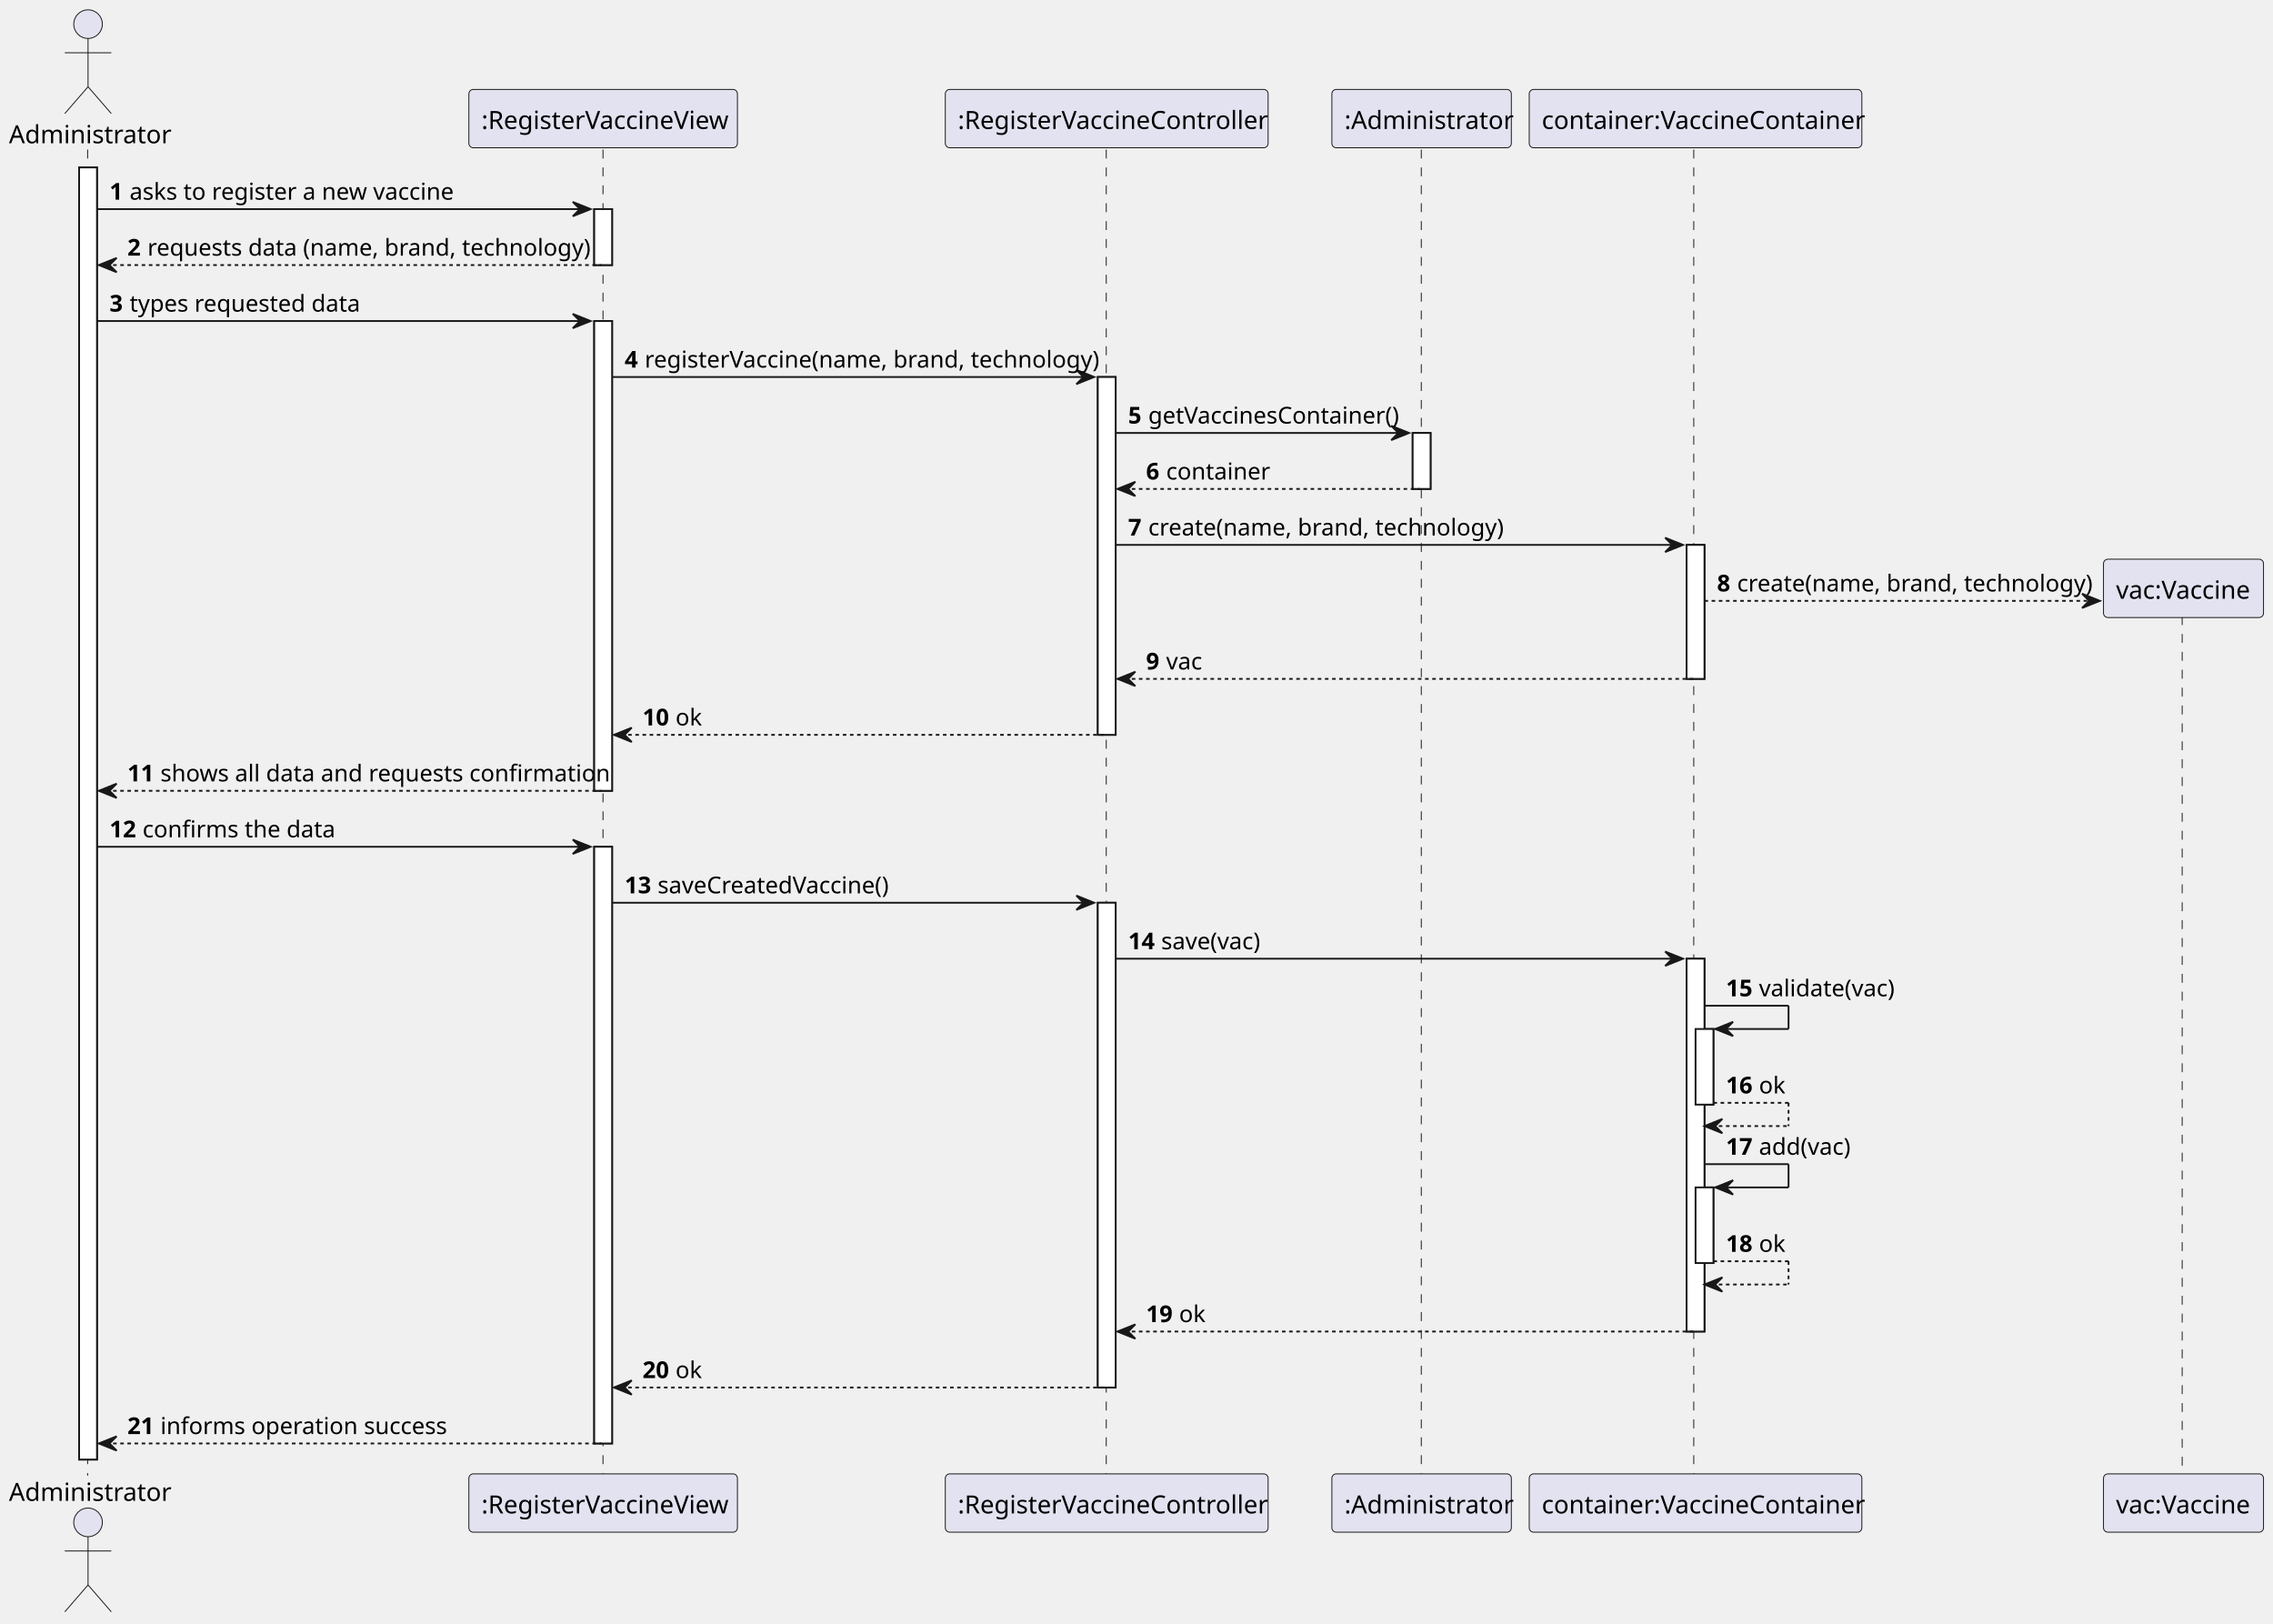
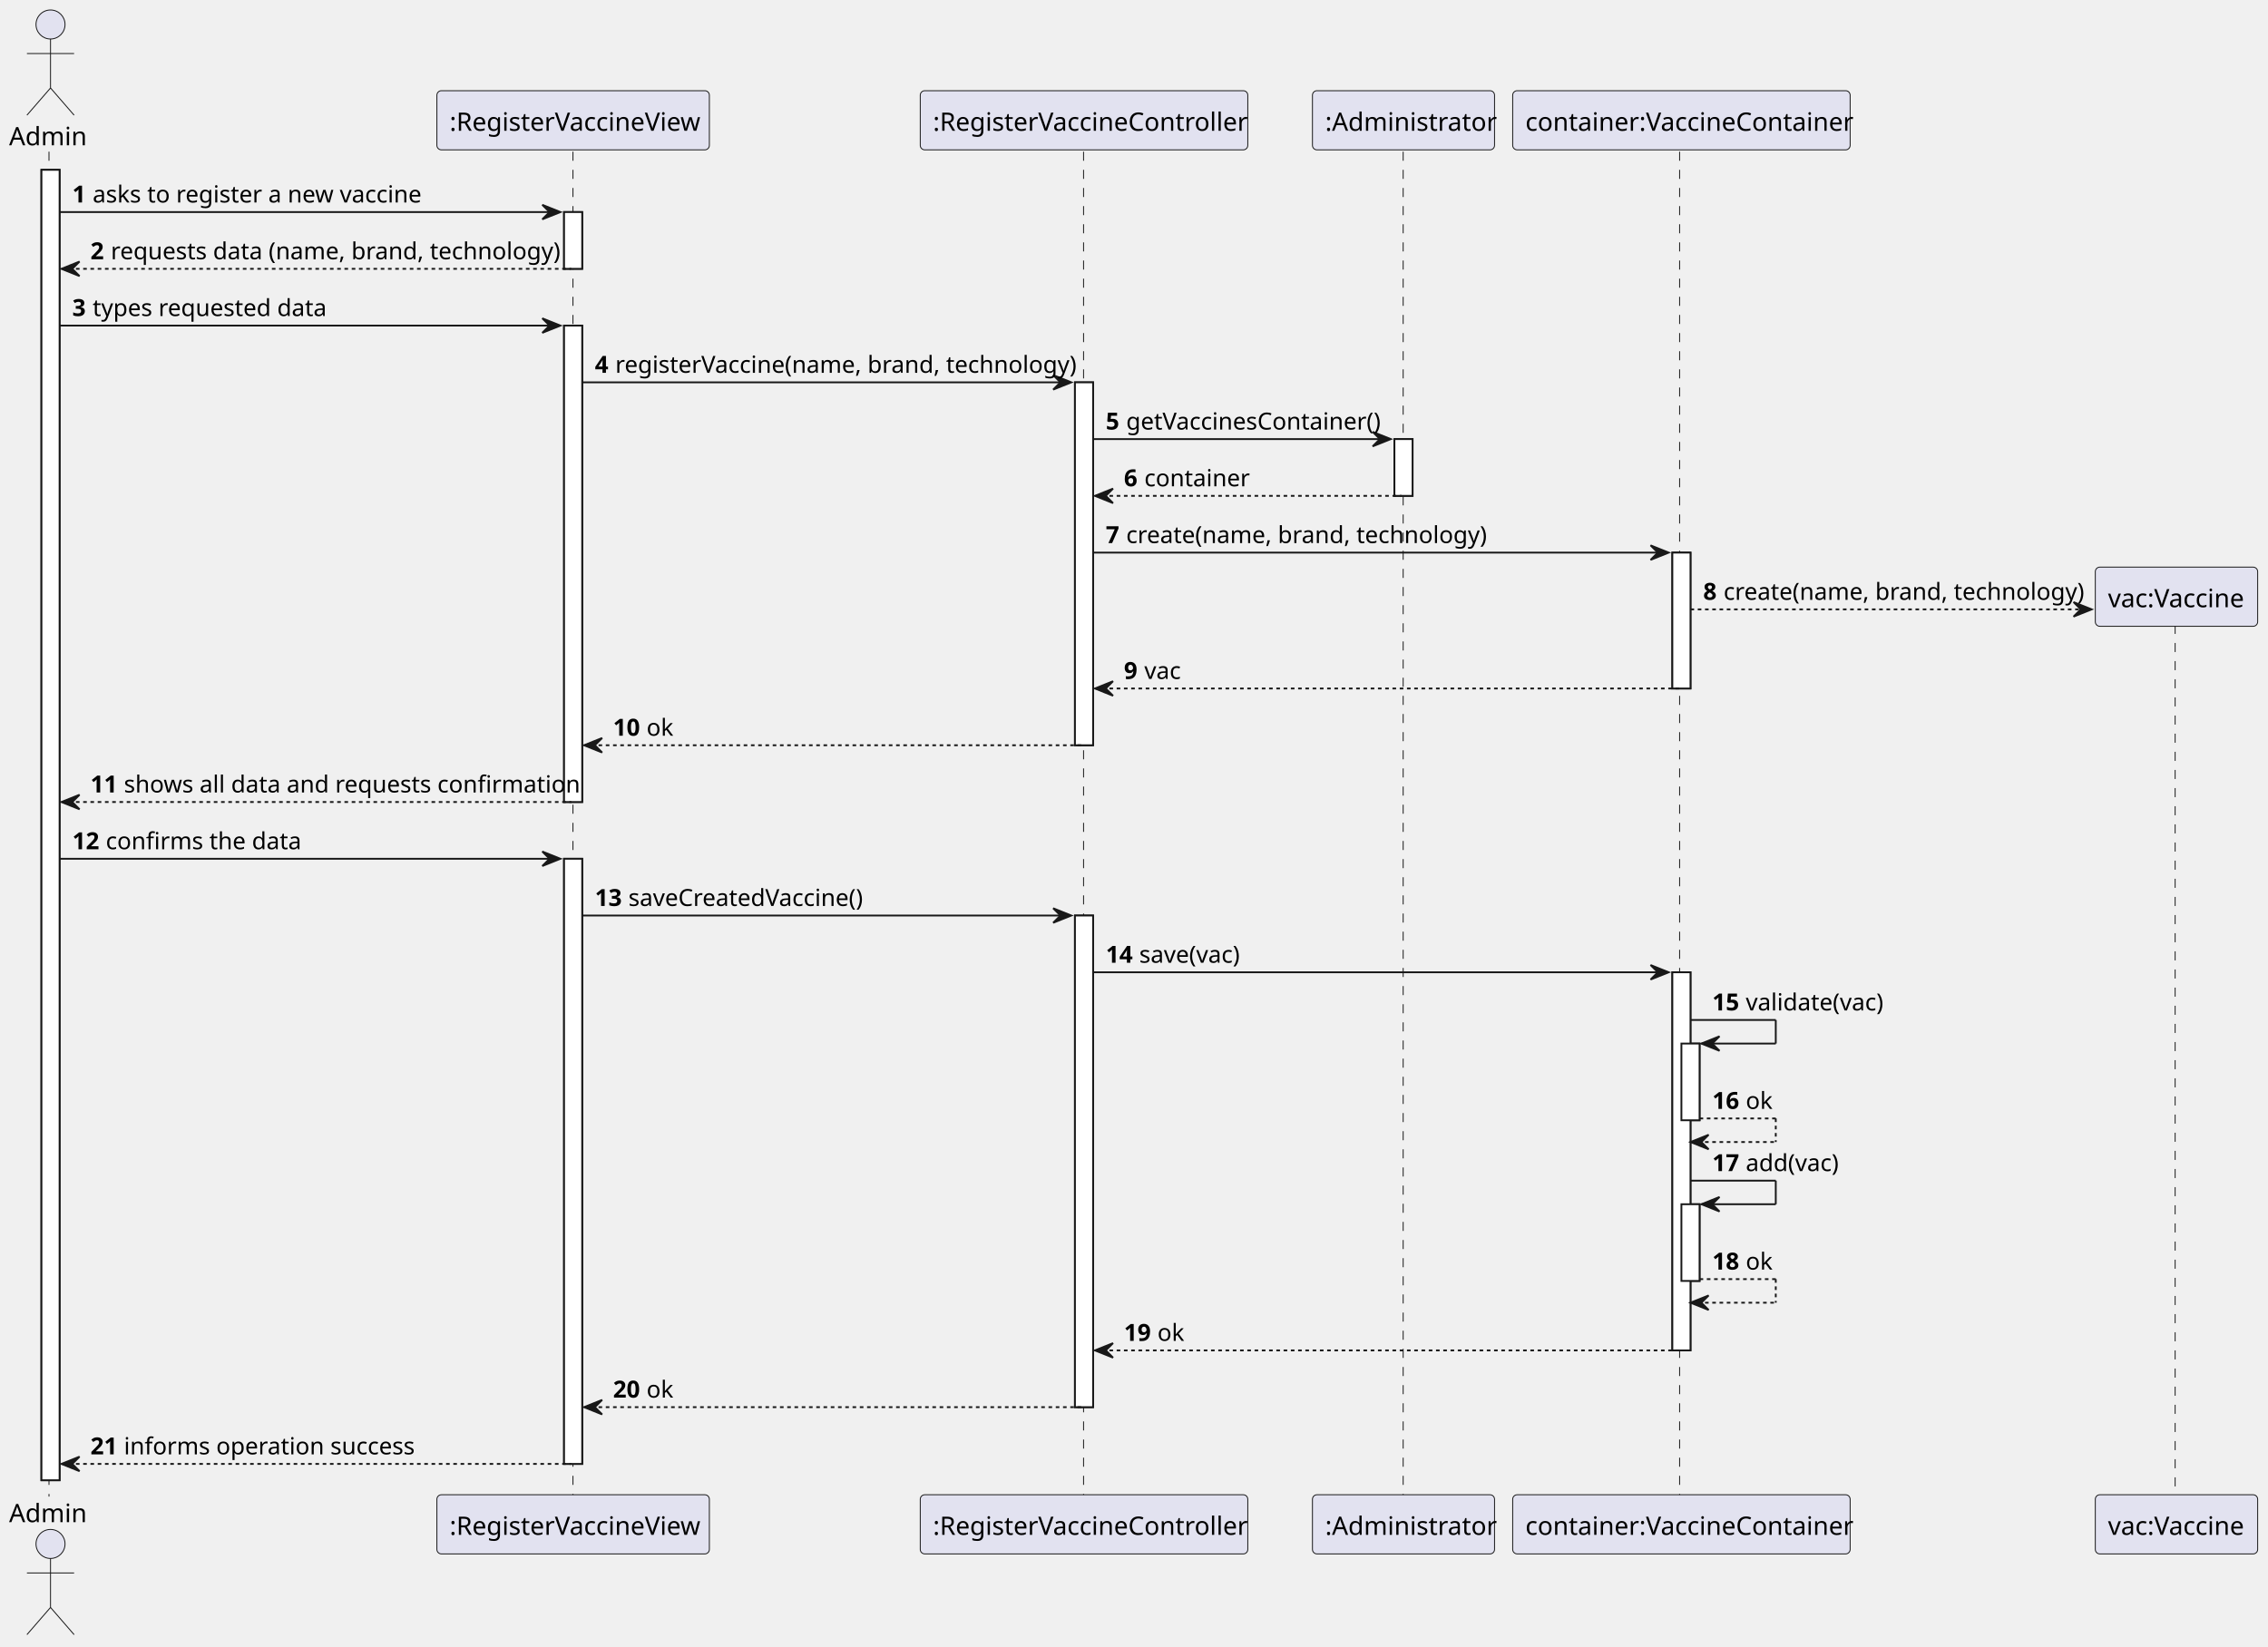
- <svg xmlns="http://www.w3.org/2000/svg" contentStyleType="text/css" height="908px" preserveAspectRatio="none" style="width:1271px;height:908px;background:#FFFFFF;" version="1.1" viewBox="0 0 1271 908" width="1271px" zoomAndPan="magnify">
+ <svg xmlns="http://www.w3.org/2000/svg" contentStyleType="text/css" height="908px" preserveAspectRatio="none" style="width:1250px;height:908px;background:#FFFFFF;" version="1.1" viewBox="0 0 1250 908" width="1250px" zoomAndPan="magnify">
  <defs />
  <g>
-     <rect fill="#FFFFFF" height="722.441" style="stroke:#181818;stroke-width:1.0;" width="10" x="44.234" y="93.621" />
-     <rect fill="#FFFFFF" height="31.291" style="stroke:#181818;stroke-width:1.0;" width="10" x="332.269" y="116.912" />
-     <rect fill="#FFFFFF" height="262.658" style="stroke:#181818;stroke-width:1.0;" width="10" x="332.269" y="179.494" />
-     <rect fill="#FFFFFF" height="333.619" style="stroke:#181818;stroke-width:1.0;" width="10" x="332.269" y="473.443" />
-     <rect fill="#FFFFFF" height="200.076" style="stroke:#181818;stroke-width:1.0;" width="10" x="613.849" y="210.785" />
-     <rect fill="#FFFFFF" height="271.037" style="stroke:#181818;stroke-width:1.0;" width="10" x="613.849" y="504.734" />
-     <rect fill="#FFFFFF" height="31.291" style="stroke:#181818;stroke-width:1.0;" width="10" x="789.925" y="242.076" />
-     <rect fill="#FFFFFF" height="74.912" style="stroke:#181818;stroke-width:1.0;" width="10" x="943.101" y="304.658" />
-     <rect fill="#FFFFFF" height="208.455" style="stroke:#181818;stroke-width:1.0;" width="10" x="943.101" y="536.025" />
-     <rect fill="#FFFFFF" height="42.291" style="stroke:#181818;stroke-width:1.0;" width="10" x="948.101" y="575.316" />
-     <rect fill="#FFFFFF" height="42.291" style="stroke:#181818;stroke-width:1.0;" width="10" x="948.101" y="663.898" />
-     <line style="stroke:#181818;stroke-width:0.5;stroke-dasharray:5.0,5.0;" x1="49" x2="49" y1="83.621" y2="825.062" />
-     <line style="stroke:#181818;stroke-width:0.5;stroke-dasharray:5.0,5.0;" x1="337.183" x2="337.183" y1="83.621" y2="825.062" />
-     <line style="stroke:#181818;stroke-width:0.5;stroke-dasharray:5.0,5.0;" x1="618.591" x2="618.591" y1="83.621" y2="825.062" />
-     <line style="stroke:#181818;stroke-width:0.5;stroke-dasharray:5.0,5.0;" x1="794.746" x2="794.746" y1="83.621" y2="825.062" />
-     <line style="stroke:#181818;stroke-width:0.5;stroke-dasharray:5.0,5.0;" x1="947.105" x2="947.105" y1="83.621" y2="825.062" />
-     <line style="stroke:#181818;stroke-width:0.5;stroke-dasharray:5.0,5.0;" x1="1220.215" x2="1220.215" y1="344.469" y2="825.062" />
-     <text fill="#000000" font-family="sans-serif" font-size="14" lengthAdjust="spacing" textLength="82.469" x="5" y="80.107">Administrator</text>
-     <ellipse cx="49.234" cy="13.5" fill="#E2E2F0" rx="8" ry="8" style="stroke:#181818;stroke-width:0.5;" />
-     <path d="M49.234,21.5 L49.234,48.5 M36.234,29.5 L62.234,29.5 M49.234,48.5 L36.234,63.5 M49.234,48.5 L62.234,63.5 " fill="none" style="stroke:#181818;stroke-width:0.5;" />
-     <text fill="#000000" font-family="sans-serif" font-size="14" lengthAdjust="spacing" textLength="82.469" x="5" y="839.17">Administrator</text>
-     <ellipse cx="49.234" cy="851.184" fill="#E2E2F0" rx="8" ry="8" style="stroke:#181818;stroke-width:0.5;" />
-     <path d="M49.234,859.184 L49.234,886.184 M36.234,867.184 L62.234,867.184 M49.234,886.184 L36.234,901.184 M49.234,886.184 L62.234,901.184 " fill="none" style="stroke:#181818;stroke-width:0.5;" />
-     <rect fill="#E2E2F0" height="32.621" rx="2.5" ry="2.5" style="stroke:#181818;stroke-width:0.5;" width="150.172" x="262.183" y="50" />
-     <text fill="#000000" font-family="sans-serif" font-size="14" lengthAdjust="spacing" textLength="136.172" x="269.183" y="72.107">:RegisterVaccineView</text>
-     <rect fill="#E2E2F0" height="32.621" rx="2.5" ry="2.5" style="stroke:#181818;stroke-width:0.5;" width="150.172" x="262.183" y="824.062" />
-     <text fill="#000000" font-family="sans-serif" font-size="14" lengthAdjust="spacing" textLength="136.172" x="269.183" y="846.17">:RegisterVaccineView</text>
-     <rect fill="#E2E2F0" height="32.621" rx="2.5" ry="2.5" style="stroke:#181818;stroke-width:0.5;" width="180.517" x="528.591" y="50" />
-     <text fill="#000000" font-family="sans-serif" font-size="14" lengthAdjust="spacing" textLength="166.517" x="535.591" y="72.107">:RegisterVaccineController</text>
-     <rect fill="#E2E2F0" height="32.621" rx="2.5" ry="2.5" style="stroke:#181818;stroke-width:0.5;" width="180.517" x="528.591" y="824.062" />
-     <text fill="#000000" font-family="sans-serif" font-size="14" lengthAdjust="spacing" textLength="166.517" x="535.591" y="846.17">:RegisterVaccineController</text>
-     <rect fill="#E2E2F0" height="32.621" rx="2.5" ry="2.5" style="stroke:#181818;stroke-width:0.5;" width="100.358" x="744.746" y="50" />
-     <text fill="#000000" font-family="sans-serif" font-size="14" lengthAdjust="spacing" textLength="86.358" x="751.746" y="72.107">:Administrator</text>
-     <rect fill="#E2E2F0" height="32.621" rx="2.5" ry="2.5" style="stroke:#181818;stroke-width:0.5;" width="100.358" x="744.746" y="824.062" />
-     <text fill="#000000" font-family="sans-serif" font-size="14" lengthAdjust="spacing" textLength="86.358" x="751.746" y="846.17">:Administrator</text>
-     <rect fill="#E2E2F0" height="32.621" rx="2.5" ry="2.5" style="stroke:#181818;stroke-width:0.5;" width="185.992" x="855.105" y="50" />
-     <text fill="#000000" font-family="sans-serif" font-size="14" lengthAdjust="spacing" textLength="171.992" x="862.105" y="72.107">container:VaccineContainer</text>
-     <rect fill="#E2E2F0" height="32.621" rx="2.5" ry="2.5" style="stroke:#181818;stroke-width:0.5;" width="185.992" x="855.105" y="824.062" />
-     <text fill="#000000" font-family="sans-serif" font-size="14" lengthAdjust="spacing" textLength="171.992" x="862.105" y="846.17">container:VaccineContainer</text>
-     <rect fill="#E2E2F0" height="32.621" rx="2.5" ry="2.5" style="stroke:#181818;stroke-width:0.5;" width="89.482" x="1176.215" y="824.062" />
-     <text fill="#000000" font-family="sans-serif" font-size="14" lengthAdjust="spacing" textLength="75.482" x="1183.215" y="846.17">vac:Vaccine</text>
-     <rect fill="#FFFFFF" height="722.441" style="stroke:#181818;stroke-width:1.0;" width="10" x="44.234" y="93.621" />
-     <rect fill="#FFFFFF" height="31.291" style="stroke:#181818;stroke-width:1.0;" width="10" x="332.269" y="116.912" />
-     <rect fill="#FFFFFF" height="262.658" style="stroke:#181818;stroke-width:1.0;" width="10" x="332.269" y="179.494" />
-     <rect fill="#FFFFFF" height="333.619" style="stroke:#181818;stroke-width:1.0;" width="10" x="332.269" y="473.443" />
-     <rect fill="#FFFFFF" height="200.076" style="stroke:#181818;stroke-width:1.0;" width="10" x="613.849" y="210.785" />
-     <rect fill="#FFFFFF" height="271.037" style="stroke:#181818;stroke-width:1.0;" width="10" x="613.849" y="504.734" />
-     <rect fill="#FFFFFF" height="31.291" style="stroke:#181818;stroke-width:1.0;" width="10" x="789.925" y="242.076" />
-     <rect fill="#FFFFFF" height="74.912" style="stroke:#181818;stroke-width:1.0;" width="10" x="943.101" y="304.658" />
-     <rect fill="#FFFFFF" height="208.455" style="stroke:#181818;stroke-width:1.0;" width="10" x="943.101" y="536.025" />
-     <rect fill="#FFFFFF" height="42.291" style="stroke:#181818;stroke-width:1.0;" width="10" x="948.101" y="575.316" />
-     <rect fill="#FFFFFF" height="42.291" style="stroke:#181818;stroke-width:1.0;" width="10" x="948.101" y="663.898" />
-     <polygon fill="#181818" points="320.269,112.912,330.269,116.912,320.269,120.912,324.269,116.912" style="stroke:#181818;stroke-width:1.0;" />
-     <line style="stroke:#181818;stroke-width:1.0;" x1="54.234" x2="326.269" y1="116.912" y2="116.912" />
-     <text fill="#000000" font-family="sans-serif" font-size="13" font-weight="bold" lengthAdjust="spacing" textLength="7.23" x="61.234" y="111.649">1</text>
-     <text fill="#000000" font-family="sans-serif" font-size="13" lengthAdjust="spacing" textLength="174.135" x="72.464" y="111.649">asks to register a new vaccine</text>
-     <polygon fill="#181818" points="65.234,144.203,55.234,148.203,65.234,152.203,61.234,148.203" style="stroke:#181818;stroke-width:1.0;" />
-     <line style="stroke:#181818;stroke-width:1.0;stroke-dasharray:2.0,2.0;" x1="59.234" x2="336.269" y1="148.203" y2="148.203" />
-     <text fill="#000000" font-family="sans-serif" font-size="13" font-weight="bold" lengthAdjust="spacing" textLength="7.23" x="71.234" y="142.94">2</text>
-     <text fill="#000000" font-family="sans-serif" font-size="13" lengthAdjust="spacing" textLength="234.14" x="82.464" y="142.94">requests data (name, brand, technology)</text>
-     <polygon fill="#181818" points="320.269,175.494,330.269,179.494,320.269,183.494,324.269,179.494" style="stroke:#181818;stroke-width:1.0;" />
-     <line style="stroke:#181818;stroke-width:1.0;" x1="54.234" x2="326.269" y1="179.494" y2="179.494" />
-     <text fill="#000000" font-family="sans-serif" font-size="13" font-weight="bold" lengthAdjust="spacing" textLength="7.23" x="61.234" y="174.231">3</text>
-     <text fill="#000000" font-family="sans-serif" font-size="13" lengthAdjust="spacing" textLength="121.418" x="72.464" y="174.231">types requested data</text>
-     <polygon fill="#181818" points="601.849,206.785,611.849,210.785,601.849,214.785,605.849,210.785" style="stroke:#181818;stroke-width:1.0;" />
-     <line style="stroke:#181818;stroke-width:1.0;" x1="342.269" x2="607.849" y1="210.785" y2="210.785" />
-     <text fill="#000000" font-family="sans-serif" font-size="13" font-weight="bold" lengthAdjust="spacing" textLength="7.23" x="349.269" y="205.523">4</text>
-     <text fill="#000000" font-family="sans-serif" font-size="13" lengthAdjust="spacing" textLength="241.351" x="360.498" y="205.523">registerVaccine(name, brand, technology)</text>
-     <polygon fill="#181818" points="777.925,238.076,787.925,242.076,777.925,246.076,781.925,242.076" style="stroke:#181818;stroke-width:1.0;" />
-     <line style="stroke:#181818;stroke-width:1.0;" x1="623.849" x2="783.925" y1="242.076" y2="242.076" />
-     <text fill="#000000" font-family="sans-serif" font-size="13" font-weight="bold" lengthAdjust="spacing" textLength="7.23" x="630.849" y="236.814">5</text>
-     <text fill="#000000" font-family="sans-serif" font-size="13" lengthAdjust="spacing" textLength="135.846" x="642.079" y="236.814">getVaccinesContainer()</text>
-     <polygon fill="#181818" points="634.849,269.367,624.849,273.367,634.849,277.367,630.849,273.367" style="stroke:#181818;stroke-width:1.0;" />
-     <line style="stroke:#181818;stroke-width:1.0;stroke-dasharray:2.0,2.0;" x1="628.849" x2="793.925" y1="273.367" y2="273.367" />
-     <text fill="#000000" font-family="sans-serif" font-size="13" font-weight="bold" lengthAdjust="spacing" textLength="7.23" x="640.849" y="268.104">6</text>
-     <text fill="#000000" font-family="sans-serif" font-size="13" lengthAdjust="spacing" textLength="53.479" x="652.079" y="268.104">container</text>
-     <polygon fill="#181818" points="931.101,300.658,941.101,304.658,931.101,308.658,935.101,304.658" style="stroke:#181818;stroke-width:1.0;" />
-     <line style="stroke:#181818;stroke-width:1.0;" x1="623.849" x2="937.101" y1="304.658" y2="304.658" />
-     <text fill="#000000" font-family="sans-serif" font-size="13" font-weight="bold" lengthAdjust="spacing" textLength="7.23" x="630.849" y="299.396">7</text>
-     <text fill="#000000" font-family="sans-serif" font-size="13" lengthAdjust="spacing" textLength="187.884" x="642.079" y="299.396">create(name, brand, technology)</text>
-     <polygon fill="#181818" points="1164.215,331.949,1174.215,335.949,1164.215,339.949,1168.215,335.949" style="stroke:#181818;stroke-width:1.0;" />
-     <line style="stroke:#181818;stroke-width:1.0;stroke-dasharray:2.0,2.0;" x1="953.101" x2="1170.215" y1="335.949" y2="335.949" />
-     <text fill="#000000" font-family="sans-serif" font-size="13" font-weight="bold" lengthAdjust="spacing" textLength="7.23" x="960.101" y="330.687">8</text>
-     <text fill="#000000" font-family="sans-serif" font-size="13" lengthAdjust="spacing" textLength="187.884" x="971.331" y="330.687">create(name, brand, technology)</text>
-     <rect fill="#E2E2F0" height="32.621" rx="2.5" ry="2.5" style="stroke:#181818;stroke-width:0.5;" width="89.482" x="1176.215" y="312.658" />
-     <text fill="#000000" font-family="sans-serif" font-size="14" lengthAdjust="spacing" textLength="75.482" x="1183.215" y="334.766">vac:Vaccine</text>
-     <polygon fill="#181818" points="634.849,375.57,624.849,379.57,634.849,383.57,630.849,379.57" style="stroke:#181818;stroke-width:1.0;" />
-     <line style="stroke:#181818;stroke-width:1.0;stroke-dasharray:2.0,2.0;" x1="628.849" x2="947.101" y1="379.57" y2="379.57" />
-     <text fill="#000000" font-family="sans-serif" font-size="13" font-weight="bold" lengthAdjust="spacing" textLength="7.23" x="640.849" y="374.308">9</text>
-     <text fill="#000000" font-family="sans-serif" font-size="13" lengthAdjust="spacing" textLength="20.23" x="652.079" y="374.308">vac</text>
-     <polygon fill="#181818" points="353.269,406.861,343.269,410.861,353.269,414.861,349.269,410.861" style="stroke:#181818;stroke-width:1.0;" />
-     <line style="stroke:#181818;stroke-width:1.0;stroke-dasharray:2.0,2.0;" x1="347.269" x2="617.849" y1="410.861" y2="410.861" />
-     <text fill="#000000" font-family="sans-serif" font-size="13" font-weight="bold" lengthAdjust="spacing" textLength="14.46" x="359.269" y="405.599">10</text>
-     <text fill="#000000" font-family="sans-serif" font-size="13" lengthAdjust="spacing" textLength="13.73" x="377.728" y="405.599">ok</text>
-     <polygon fill="#181818" points="65.234,438.152,55.234,442.152,65.234,446.152,61.234,442.152" style="stroke:#181818;stroke-width:1.0;" />
-     <line style="stroke:#181818;stroke-width:1.0;stroke-dasharray:2.0,2.0;" x1="59.234" x2="336.269" y1="442.152" y2="442.152" />
-     <text fill="#000000" font-family="sans-serif" font-size="13" font-weight="bold" lengthAdjust="spacing" textLength="14.46" x="71.234" y="436.89">11</text>
-     <text fill="#000000" font-family="sans-serif" font-size="13" lengthAdjust="spacing" textLength="235.574" x="89.694" y="436.89">shows all data and requests confirmation</text>
-     <polygon fill="#181818" points="320.269,469.443,330.269,473.443,320.269,477.443,324.269,473.443" style="stroke:#181818;stroke-width:1.0;" />
-     <line style="stroke:#181818;stroke-width:1.0;" x1="54.234" x2="326.269" y1="473.443" y2="473.443" />
-     <text fill="#000000" font-family="sans-serif" font-size="13" font-weight="bold" lengthAdjust="spacing" textLength="14.46" x="61.234" y="468.181">12</text>
-     <text fill="#000000" font-family="sans-serif" font-size="13" lengthAdjust="spacing" textLength="99.715" x="79.694" y="468.181">confirms the data</text>
-     <polygon fill="#181818" points="601.849,500.734,611.849,504.734,601.849,508.734,605.849,504.734" style="stroke:#181818;stroke-width:1.0;" />
-     <line style="stroke:#181818;stroke-width:1.0;" x1="342.269" x2="607.849" y1="504.734" y2="504.734" />
-     <text fill="#000000" font-family="sans-serif" font-size="13" font-weight="bold" lengthAdjust="spacing" textLength="14.46" x="349.269" y="499.472">13</text>
-     <text fill="#000000" font-family="sans-serif" font-size="13" lengthAdjust="spacing" textLength="128.616" x="367.728" y="499.472">saveCreatedVaccine()</text>
-     <polygon fill="#181818" points="931.101,532.025,941.101,536.025,931.101,540.025,935.101,536.025" style="stroke:#181818;stroke-width:1.0;" />
-     <line style="stroke:#181818;stroke-width:1.0;" x1="623.849" x2="937.101" y1="536.025" y2="536.025" />
-     <text fill="#000000" font-family="sans-serif" font-size="13" font-weight="bold" lengthAdjust="spacing" textLength="14.46" x="630.849" y="530.763">14</text>
-     <text fill="#000000" font-family="sans-serif" font-size="13" lengthAdjust="spacing" textLength="56.348" x="649.309" y="530.763">save(vac)</text>
-     <line style="stroke:#181818;stroke-width:1.0;" x1="953.101" x2="1000.101" y1="562.316" y2="562.316" />
-     <line style="stroke:#181818;stroke-width:1.0;" x1="1000.101" x2="1000.101" y1="562.316" y2="575.316" />
-     <line style="stroke:#181818;stroke-width:1.0;" x1="959.101" x2="1000.101" y1="575.316" y2="575.316" />
-     <polygon fill="#181818" points="969.101,571.316,959.101,575.316,969.101,579.316,965.101,575.316" style="stroke:#181818;stroke-width:1.0;" />
-     <text fill="#000000" font-family="sans-serif" font-size="13" font-weight="bold" lengthAdjust="spacing" textLength="14.46" x="965.101" y="557.054">15</text>
-     <text fill="#000000" font-family="sans-serif" font-size="13" lengthAdjust="spacing" textLength="73.696" x="983.561" y="557.054">validate(vac)</text>
-     <line style="stroke:#181818;stroke-width:1.0;stroke-dasharray:2.0,2.0;" x1="958.101" x2="1000.101" y1="616.607" y2="616.607" />
-     <line style="stroke:#181818;stroke-width:1.0;stroke-dasharray:2.0,2.0;" x1="1000.101" x2="1000.101" y1="616.607" y2="629.607" />
-     <line style="stroke:#181818;stroke-width:1.0;stroke-dasharray:2.0,2.0;" x1="953.101" x2="1000.101" y1="629.607" y2="629.607" />
-     <polygon fill="#181818" points="963.101,625.607,953.101,629.607,963.101,633.607,959.101,629.607" style="stroke:#181818;stroke-width:1.0;" />
-     <text fill="#000000" font-family="sans-serif" font-size="13" font-weight="bold" lengthAdjust="spacing" textLength="14.46" x="965.101" y="611.345">16</text>
-     <text fill="#000000" font-family="sans-serif" font-size="13" lengthAdjust="spacing" textLength="13.73" x="983.561" y="611.345">ok</text>
-     <line style="stroke:#181818;stroke-width:1.0;" x1="953.101" x2="1000.101" y1="650.898" y2="650.898" />
-     <line style="stroke:#181818;stroke-width:1.0;" x1="1000.101" x2="1000.101" y1="650.898" y2="663.898" />
-     <line style="stroke:#181818;stroke-width:1.0;" x1="959.101" x2="1000.101" y1="663.898" y2="663.898" />
-     <polygon fill="#181818" points="969.101,659.898,959.101,663.898,969.101,667.898,965.101,663.898" style="stroke:#181818;stroke-width:1.0;" />
-     <text fill="#000000" font-family="sans-serif" font-size="13" font-weight="bold" lengthAdjust="spacing" textLength="14.46" x="965.101" y="645.636">17</text>
-     <text fill="#000000" font-family="sans-serif" font-size="13" lengthAdjust="spacing" textLength="50.578" x="983.561" y="645.636">add(vac)</text>
-     <line style="stroke:#181818;stroke-width:1.0;stroke-dasharray:2.0,2.0;" x1="958.101" x2="1000.101" y1="705.189" y2="705.189" />
-     <line style="stroke:#181818;stroke-width:1.0;stroke-dasharray:2.0,2.0;" x1="1000.101" x2="1000.101" y1="705.189" y2="718.189" />
-     <line style="stroke:#181818;stroke-width:1.0;stroke-dasharray:2.0,2.0;" x1="953.101" x2="1000.101" y1="718.189" y2="718.189" />
-     <polygon fill="#181818" points="963.101,714.189,953.101,718.189,963.101,722.189,959.101,718.189" style="stroke:#181818;stroke-width:1.0;" />
-     <text fill="#000000" font-family="sans-serif" font-size="13" font-weight="bold" lengthAdjust="spacing" textLength="14.46" x="965.101" y="699.927">18</text>
-     <text fill="#000000" font-family="sans-serif" font-size="13" lengthAdjust="spacing" textLength="13.73" x="983.561" y="699.927">ok</text>
-     <polygon fill="#181818" points="634.849,740.481,624.849,744.481,634.849,748.481,630.849,744.481" style="stroke:#181818;stroke-width:1.0;" />
-     <line style="stroke:#181818;stroke-width:1.0;stroke-dasharray:2.0,2.0;" x1="628.849" x2="947.101" y1="744.481" y2="744.481" />
-     <text fill="#000000" font-family="sans-serif" font-size="13" font-weight="bold" lengthAdjust="spacing" textLength="14.46" x="640.849" y="739.218">19</text>
-     <text fill="#000000" font-family="sans-serif" font-size="13" lengthAdjust="spacing" textLength="13.73" x="659.309" y="739.218">ok</text>
-     <polygon fill="#181818" points="353.269,771.771,343.269,775.771,353.269,779.771,349.269,775.771" style="stroke:#181818;stroke-width:1.0;" />
-     <line style="stroke:#181818;stroke-width:1.0;stroke-dasharray:2.0,2.0;" x1="347.269" x2="617.849" y1="775.771" y2="775.771" />
-     <text fill="#000000" font-family="sans-serif" font-size="13" font-weight="bold" lengthAdjust="spacing" textLength="14.46" x="359.269" y="770.509">20</text>
-     <text fill="#000000" font-family="sans-serif" font-size="13" lengthAdjust="spacing" textLength="13.73" x="377.728" y="770.509">ok</text>
-     <polygon fill="#181818" points="65.234,803.062,55.234,807.062,65.234,811.062,61.234,807.062" style="stroke:#181818;stroke-width:1.0;" />
-     <line style="stroke:#181818;stroke-width:1.0;stroke-dasharray:2.0,2.0;" x1="59.234" x2="336.269" y1="807.062" y2="807.062" />
-     <text fill="#000000" font-family="sans-serif" font-size="13" font-weight="bold" lengthAdjust="spacing" textLength="14.46" x="71.234" y="801.8">21</text>
-     <text fill="#000000" font-family="sans-serif" font-size="13" lengthAdjust="spacing" textLength="151.011" x="89.694" y="801.8">informs operation success</text>
+     <rect fill="#FFFFFF" height="722.441" style="stroke:#181818;stroke-width:1.0;" width="10" x="22.841" y="93.621" />
+     <rect fill="#FFFFFF" height="31.291" style="stroke:#181818;stroke-width:1.0;" width="10" x="310.875" y="116.912" />
+     <rect fill="#FFFFFF" height="262.658" style="stroke:#181818;stroke-width:1.0;" width="10" x="310.875" y="179.494" />
+     <rect fill="#FFFFFF" height="333.619" style="stroke:#181818;stroke-width:1.0;" width="10" x="310.875" y="473.443" />
+     <rect fill="#FFFFFF" height="200.076" style="stroke:#181818;stroke-width:1.0;" width="10" x="592.456" y="210.785" />
+     <rect fill="#FFFFFF" height="271.037" style="stroke:#181818;stroke-width:1.0;" width="10" x="592.456" y="504.734" />
+     <rect fill="#FFFFFF" height="31.291" style="stroke:#181818;stroke-width:1.0;" width="10" x="768.532" y="242.076" />
+     <rect fill="#FFFFFF" height="74.912" style="stroke:#181818;stroke-width:1.0;" width="10" x="921.707" y="304.658" />
+     <rect fill="#FFFFFF" height="208.455" style="stroke:#181818;stroke-width:1.0;" width="10" x="921.707" y="536.025" />
+     <rect fill="#FFFFFF" height="42.291" style="stroke:#181818;stroke-width:1.0;" width="10" x="926.707" y="575.316" />
+     <rect fill="#FFFFFF" height="42.291" style="stroke:#181818;stroke-width:1.0;" width="10" x="926.707" y="663.898" />
+     <line style="stroke:#181818;stroke-width:0.5;stroke-dasharray:5.0,5.0;" x1="27" x2="27" y1="83.621" y2="825.062" />
+     <line style="stroke:#181818;stroke-width:0.5;stroke-dasharray:5.0,5.0;" x1="315.79" x2="315.79" y1="83.621" y2="825.062" />
+     <line style="stroke:#181818;stroke-width:0.5;stroke-dasharray:5.0,5.0;" x1="597.198" x2="597.198" y1="83.621" y2="825.062" />
+     <line style="stroke:#181818;stroke-width:0.5;stroke-dasharray:5.0,5.0;" x1="773.353" x2="773.353" y1="83.621" y2="825.062" />
+     <line style="stroke:#181818;stroke-width:0.5;stroke-dasharray:5.0,5.0;" x1="925.711" x2="925.711" y1="83.621" y2="825.062" />
+     <line style="stroke:#181818;stroke-width:0.5;stroke-dasharray:5.0,5.0;" x1="1198.822" x2="1198.822" y1="344.469" y2="825.062" />
+     <text fill="#000000" font-family="sans-serif" font-size="14" lengthAdjust="spacing" textLength="39.683" x="5" y="80.107">Admin</text>
+     <ellipse cx="27.841" cy="13.5" fill="#E2E2F0" rx="8" ry="8" style="stroke:#181818;stroke-width:0.5;" />
+     <path d="M27.841,21.5 L27.841,48.5 M14.841,29.5 L40.841,29.5 M27.841,48.5 L14.841,63.5 M27.841,48.5 L40.841,63.5 " fill="none" style="stroke:#181818;stroke-width:0.5;" />
+     <text fill="#000000" font-family="sans-serif" font-size="14" lengthAdjust="spacing" textLength="39.683" x="5" y="839.17">Admin</text>
+     <ellipse cx="27.841" cy="851.184" fill="#E2E2F0" rx="8" ry="8" style="stroke:#181818;stroke-width:0.5;" />
+     <path d="M27.841,859.184 L27.841,886.184 M14.841,867.184 L40.841,867.184 M27.841,886.184 L14.841,901.184 M27.841,886.184 L40.841,901.184 " fill="none" style="stroke:#181818;stroke-width:0.5;" />
+     <rect fill="#E2E2F0" height="32.621" rx="2.5" ry="2.5" style="stroke:#181818;stroke-width:0.5;" width="150.172" x="240.79" y="50" />
+     <text fill="#000000" font-family="sans-serif" font-size="14" lengthAdjust="spacing" textLength="136.172" x="247.79" y="72.107">:RegisterVaccineView</text>
+     <rect fill="#E2E2F0" height="32.621" rx="2.5" ry="2.5" style="stroke:#181818;stroke-width:0.5;" width="150.172" x="240.79" y="824.062" />
+     <text fill="#000000" font-family="sans-serif" font-size="14" lengthAdjust="spacing" textLength="136.172" x="247.79" y="846.17">:RegisterVaccineView</text>
+     <rect fill="#E2E2F0" height="32.621" rx="2.5" ry="2.5" style="stroke:#181818;stroke-width:0.5;" width="180.517" x="507.198" y="50" />
+     <text fill="#000000" font-family="sans-serif" font-size="14" lengthAdjust="spacing" textLength="166.517" x="514.198" y="72.107">:RegisterVaccineController</text>
+     <rect fill="#E2E2F0" height="32.621" rx="2.5" ry="2.5" style="stroke:#181818;stroke-width:0.5;" width="180.517" x="507.198" y="824.062" />
+     <text fill="#000000" font-family="sans-serif" font-size="14" lengthAdjust="spacing" textLength="166.517" x="514.198" y="846.17">:RegisterVaccineController</text>
+     <rect fill="#E2E2F0" height="32.621" rx="2.5" ry="2.5" style="stroke:#181818;stroke-width:0.5;" width="100.358" x="723.353" y="50" />
+     <text fill="#000000" font-family="sans-serif" font-size="14" lengthAdjust="spacing" textLength="86.358" x="730.353" y="72.107">:Administrator</text>
+     <rect fill="#E2E2F0" height="32.621" rx="2.5" ry="2.5" style="stroke:#181818;stroke-width:0.5;" width="100.358" x="723.353" y="824.062" />
+     <text fill="#000000" font-family="sans-serif" font-size="14" lengthAdjust="spacing" textLength="86.358" x="730.353" y="846.17">:Administrator</text>
+     <rect fill="#E2E2F0" height="32.621" rx="2.5" ry="2.5" style="stroke:#181818;stroke-width:0.5;" width="185.992" x="833.711" y="50" />
+     <text fill="#000000" font-family="sans-serif" font-size="14" lengthAdjust="spacing" textLength="171.992" x="840.711" y="72.107">container:VaccineContainer</text>
+     <rect fill="#E2E2F0" height="32.621" rx="2.5" ry="2.5" style="stroke:#181818;stroke-width:0.5;" width="185.992" x="833.711" y="824.062" />
+     <text fill="#000000" font-family="sans-serif" font-size="14" lengthAdjust="spacing" textLength="171.992" x="840.711" y="846.17">container:VaccineContainer</text>
+     <rect fill="#E2E2F0" height="32.621" rx="2.5" ry="2.5" style="stroke:#181818;stroke-width:0.5;" width="89.482" x="1154.822" y="824.062" />
+     <text fill="#000000" font-family="sans-serif" font-size="14" lengthAdjust="spacing" textLength="75.482" x="1161.822" y="846.17">vac:Vaccine</text>
+     <rect fill="#FFFFFF" height="722.441" style="stroke:#181818;stroke-width:1.0;" width="10" x="22.841" y="93.621" />
+     <rect fill="#FFFFFF" height="31.291" style="stroke:#181818;stroke-width:1.0;" width="10" x="310.875" y="116.912" />
+     <rect fill="#FFFFFF" height="262.658" style="stroke:#181818;stroke-width:1.0;" width="10" x="310.875" y="179.494" />
+     <rect fill="#FFFFFF" height="333.619" style="stroke:#181818;stroke-width:1.0;" width="10" x="310.875" y="473.443" />
+     <rect fill="#FFFFFF" height="200.076" style="stroke:#181818;stroke-width:1.0;" width="10" x="592.456" y="210.785" />
+     <rect fill="#FFFFFF" height="271.037" style="stroke:#181818;stroke-width:1.0;" width="10" x="592.456" y="504.734" />
+     <rect fill="#FFFFFF" height="31.291" style="stroke:#181818;stroke-width:1.0;" width="10" x="768.532" y="242.076" />
+     <rect fill="#FFFFFF" height="74.912" style="stroke:#181818;stroke-width:1.0;" width="10" x="921.707" y="304.658" />
+     <rect fill="#FFFFFF" height="208.455" style="stroke:#181818;stroke-width:1.0;" width="10" x="921.707" y="536.025" />
+     <rect fill="#FFFFFF" height="42.291" style="stroke:#181818;stroke-width:1.0;" width="10" x="926.707" y="575.316" />
+     <rect fill="#FFFFFF" height="42.291" style="stroke:#181818;stroke-width:1.0;" width="10" x="926.707" y="663.898" />
+     <polygon fill="#181818" points="298.875,112.912,308.875,116.912,298.875,120.912,302.875,116.912" style="stroke:#181818;stroke-width:1.0;" />
+     <line style="stroke:#181818;stroke-width:1.0;" x1="32.841" x2="304.875" y1="116.912" y2="116.912" />
+     <text fill="#000000" font-family="sans-serif" font-size="13" font-weight="bold" lengthAdjust="spacing" textLength="7.23" x="39.841" y="111.649">1</text>
+     <text fill="#000000" font-family="sans-serif" font-size="13" lengthAdjust="spacing" textLength="174.135" x="51.071" y="111.649">asks to register a new vaccine</text>
+     <polygon fill="#181818" points="43.841,144.203,33.841,148.203,43.841,152.203,39.841,148.203" style="stroke:#181818;stroke-width:1.0;" />
+     <line style="stroke:#181818;stroke-width:1.0;stroke-dasharray:2.0,2.0;" x1="37.841" x2="314.875" y1="148.203" y2="148.203" />
+     <text fill="#000000" font-family="sans-serif" font-size="13" font-weight="bold" lengthAdjust="spacing" textLength="7.23" x="49.841" y="142.94">2</text>
+     <text fill="#000000" font-family="sans-serif" font-size="13" lengthAdjust="spacing" textLength="234.14" x="61.071" y="142.94">requests data (name, brand, technology)</text>
+     <polygon fill="#181818" points="298.875,175.494,308.875,179.494,298.875,183.494,302.875,179.494" style="stroke:#181818;stroke-width:1.0;" />
+     <line style="stroke:#181818;stroke-width:1.0;" x1="32.841" x2="304.875" y1="179.494" y2="179.494" />
+     <text fill="#000000" font-family="sans-serif" font-size="13" font-weight="bold" lengthAdjust="spacing" textLength="7.23" x="39.841" y="174.231">3</text>
+     <text fill="#000000" font-family="sans-serif" font-size="13" lengthAdjust="spacing" textLength="121.418" x="51.071" y="174.231">types requested data</text>
+     <polygon fill="#181818" points="580.456,206.785,590.456,210.785,580.456,214.785,584.456,210.785" style="stroke:#181818;stroke-width:1.0;" />
+     <line style="stroke:#181818;stroke-width:1.0;" x1="320.875" x2="586.456" y1="210.785" y2="210.785" />
+     <text fill="#000000" font-family="sans-serif" font-size="13" font-weight="bold" lengthAdjust="spacing" textLength="7.23" x="327.875" y="205.523">4</text>
+     <text fill="#000000" font-family="sans-serif" font-size="13" lengthAdjust="spacing" textLength="241.351" x="339.106" y="205.523">registerVaccine(name, brand, technology)</text>
+     <polygon fill="#181818" points="756.532,238.076,766.532,242.076,756.532,246.076,760.532,242.076" style="stroke:#181818;stroke-width:1.0;" />
+     <line style="stroke:#181818;stroke-width:1.0;" x1="602.456" x2="762.532" y1="242.076" y2="242.076" />
+     <text fill="#000000" font-family="sans-serif" font-size="13" font-weight="bold" lengthAdjust="spacing" textLength="7.23" x="609.456" y="236.814">5</text>
+     <text fill="#000000" font-family="sans-serif" font-size="13" lengthAdjust="spacing" textLength="135.846" x="620.686" y="236.814">getVaccinesContainer()</text>
+     <polygon fill="#181818" points="613.456,269.367,603.456,273.367,613.456,277.367,609.456,273.367" style="stroke:#181818;stroke-width:1.0;" />
+     <line style="stroke:#181818;stroke-width:1.0;stroke-dasharray:2.0,2.0;" x1="607.456" x2="772.532" y1="273.367" y2="273.367" />
+     <text fill="#000000" font-family="sans-serif" font-size="13" font-weight="bold" lengthAdjust="spacing" textLength="7.23" x="619.456" y="268.104">6</text>
+     <text fill="#000000" font-family="sans-serif" font-size="13" lengthAdjust="spacing" textLength="53.479" x="630.686" y="268.104">container</text>
+     <polygon fill="#181818" points="909.707,300.658,919.707,304.658,909.707,308.658,913.707,304.658" style="stroke:#181818;stroke-width:1.0;" />
+     <line style="stroke:#181818;stroke-width:1.0;" x1="602.456" x2="915.707" y1="304.658" y2="304.658" />
+     <text fill="#000000" font-family="sans-serif" font-size="13" font-weight="bold" lengthAdjust="spacing" textLength="7.23" x="609.456" y="299.396">7</text>
+     <text fill="#000000" font-family="sans-serif" font-size="13" lengthAdjust="spacing" textLength="187.884" x="620.686" y="299.396">create(name, brand, technology)</text>
+     <polygon fill="#181818" points="1142.822,331.949,1152.822,335.949,1142.822,339.949,1146.822,335.949" style="stroke:#181818;stroke-width:1.0;" />
+     <line style="stroke:#181818;stroke-width:1.0;stroke-dasharray:2.0,2.0;" x1="931.707" x2="1148.822" y1="335.949" y2="335.949" />
+     <text fill="#000000" font-family="sans-serif" font-size="13" font-weight="bold" lengthAdjust="spacing" textLength="7.23" x="938.707" y="330.687">8</text>
+     <text fill="#000000" font-family="sans-serif" font-size="13" lengthAdjust="spacing" textLength="187.884" x="949.938" y="330.687">create(name, brand, technology)</text>
+     <rect fill="#E2E2F0" height="32.621" rx="2.5" ry="2.5" style="stroke:#181818;stroke-width:0.5;" width="89.482" x="1154.822" y="312.658" />
+     <text fill="#000000" font-family="sans-serif" font-size="14" lengthAdjust="spacing" textLength="75.482" x="1161.822" y="334.766">vac:Vaccine</text>
+     <polygon fill="#181818" points="613.456,375.57,603.456,379.57,613.456,383.57,609.456,379.57" style="stroke:#181818;stroke-width:1.0;" />
+     <line style="stroke:#181818;stroke-width:1.0;stroke-dasharray:2.0,2.0;" x1="607.456" x2="925.707" y1="379.57" y2="379.57" />
+     <text fill="#000000" font-family="sans-serif" font-size="13" font-weight="bold" lengthAdjust="spacing" textLength="7.23" x="619.456" y="374.308">9</text>
+     <text fill="#000000" font-family="sans-serif" font-size="13" lengthAdjust="spacing" textLength="20.23" x="630.686" y="374.308">vac</text>
+     <polygon fill="#181818" points="331.875,406.861,321.875,410.861,331.875,414.861,327.875,410.861" style="stroke:#181818;stroke-width:1.0;" />
+     <line style="stroke:#181818;stroke-width:1.0;stroke-dasharray:2.0,2.0;" x1="325.875" x2="596.456" y1="410.861" y2="410.861" />
+     <text fill="#000000" font-family="sans-serif" font-size="13" font-weight="bold" lengthAdjust="spacing" textLength="14.46" x="337.875" y="405.599">10</text>
+     <text fill="#000000" font-family="sans-serif" font-size="13" lengthAdjust="spacing" textLength="13.73" x="356.335" y="405.599">ok</text>
+     <polygon fill="#181818" points="43.841,438.152,33.841,442.152,43.841,446.152,39.841,442.152" style="stroke:#181818;stroke-width:1.0;" />
+     <line style="stroke:#181818;stroke-width:1.0;stroke-dasharray:2.0,2.0;" x1="37.841" x2="314.875" y1="442.152" y2="442.152" />
+     <text fill="#000000" font-family="sans-serif" font-size="13" font-weight="bold" lengthAdjust="spacing" textLength="14.46" x="49.841" y="436.89">11</text>
+     <text fill="#000000" font-family="sans-serif" font-size="13" lengthAdjust="spacing" textLength="235.574" x="68.301" y="436.89">shows all data and requests confirmation</text>
+     <polygon fill="#181818" points="298.875,469.443,308.875,473.443,298.875,477.443,302.875,473.443" style="stroke:#181818;stroke-width:1.0;" />
+     <line style="stroke:#181818;stroke-width:1.0;" x1="32.841" x2="304.875" y1="473.443" y2="473.443" />
+     <text fill="#000000" font-family="sans-serif" font-size="13" font-weight="bold" lengthAdjust="spacing" textLength="14.46" x="39.841" y="468.181">12</text>
+     <text fill="#000000" font-family="sans-serif" font-size="13" lengthAdjust="spacing" textLength="99.715" x="58.301" y="468.181">confirms the data</text>
+     <polygon fill="#181818" points="580.456,500.734,590.456,504.734,580.456,508.734,584.456,504.734" style="stroke:#181818;stroke-width:1.0;" />
+     <line style="stroke:#181818;stroke-width:1.0;" x1="320.875" x2="586.456" y1="504.734" y2="504.734" />
+     <text fill="#000000" font-family="sans-serif" font-size="13" font-weight="bold" lengthAdjust="spacing" textLength="14.46" x="327.875" y="499.472">13</text>
+     <text fill="#000000" font-family="sans-serif" font-size="13" lengthAdjust="spacing" textLength="128.616" x="346.335" y="499.472">saveCreatedVaccine()</text>
+     <polygon fill="#181818" points="909.707,532.025,919.707,536.025,909.707,540.025,913.707,536.025" style="stroke:#181818;stroke-width:1.0;" />
+     <line style="stroke:#181818;stroke-width:1.0;" x1="602.456" x2="915.707" y1="536.025" y2="536.025" />
+     <text fill="#000000" font-family="sans-serif" font-size="13" font-weight="bold" lengthAdjust="spacing" textLength="14.46" x="609.456" y="530.763">14</text>
+     <text fill="#000000" font-family="sans-serif" font-size="13" lengthAdjust="spacing" textLength="56.348" x="627.916" y="530.763">save(vac)</text>
+     <line style="stroke:#181818;stroke-width:1.0;" x1="931.707" x2="978.707" y1="562.316" y2="562.316" />
+     <line style="stroke:#181818;stroke-width:1.0;" x1="978.707" x2="978.707" y1="562.316" y2="575.316" />
+     <line style="stroke:#181818;stroke-width:1.0;" x1="937.707" x2="978.707" y1="575.316" y2="575.316" />
+     <polygon fill="#181818" points="947.707,571.316,937.707,575.316,947.707,579.316,943.707,575.316" style="stroke:#181818;stroke-width:1.0;" />
+     <text fill="#000000" font-family="sans-serif" font-size="13" font-weight="bold" lengthAdjust="spacing" textLength="14.46" x="943.707" y="557.054">15</text>
+     <text fill="#000000" font-family="sans-serif" font-size="13" lengthAdjust="spacing" textLength="73.696" x="962.168" y="557.054">validate(vac)</text>
+     <line style="stroke:#181818;stroke-width:1.0;stroke-dasharray:2.0,2.0;" x1="936.707" x2="978.707" y1="616.607" y2="616.607" />
+     <line style="stroke:#181818;stroke-width:1.0;stroke-dasharray:2.0,2.0;" x1="978.707" x2="978.707" y1="616.607" y2="629.607" />
+     <line style="stroke:#181818;stroke-width:1.0;stroke-dasharray:2.0,2.0;" x1="931.707" x2="978.707" y1="629.607" y2="629.607" />
+     <polygon fill="#181818" points="941.707,625.607,931.707,629.607,941.707,633.607,937.707,629.607" style="stroke:#181818;stroke-width:1.0;" />
+     <text fill="#000000" font-family="sans-serif" font-size="13" font-weight="bold" lengthAdjust="spacing" textLength="14.46" x="943.707" y="611.345">16</text>
+     <text fill="#000000" font-family="sans-serif" font-size="13" lengthAdjust="spacing" textLength="13.73" x="962.168" y="611.345">ok</text>
+     <line style="stroke:#181818;stroke-width:1.0;" x1="931.707" x2="978.707" y1="650.898" y2="650.898" />
+     <line style="stroke:#181818;stroke-width:1.0;" x1="978.707" x2="978.707" y1="650.898" y2="663.898" />
+     <line style="stroke:#181818;stroke-width:1.0;" x1="937.707" x2="978.707" y1="663.898" y2="663.898" />
+     <polygon fill="#181818" points="947.707,659.898,937.707,663.898,947.707,667.898,943.707,663.898" style="stroke:#181818;stroke-width:1.0;" />
+     <text fill="#000000" font-family="sans-serif" font-size="13" font-weight="bold" lengthAdjust="spacing" textLength="14.46" x="943.707" y="645.636">17</text>
+     <text fill="#000000" font-family="sans-serif" font-size="13" lengthAdjust="spacing" textLength="50.578" x="962.168" y="645.636">add(vac)</text>
+     <line style="stroke:#181818;stroke-width:1.0;stroke-dasharray:2.0,2.0;" x1="936.707" x2="978.707" y1="705.189" y2="705.189" />
+     <line style="stroke:#181818;stroke-width:1.0;stroke-dasharray:2.0,2.0;" x1="978.707" x2="978.707" y1="705.189" y2="718.189" />
+     <line style="stroke:#181818;stroke-width:1.0;stroke-dasharray:2.0,2.0;" x1="931.707" x2="978.707" y1="718.189" y2="718.189" />
+     <polygon fill="#181818" points="941.707,714.189,931.707,718.189,941.707,722.189,937.707,718.189" style="stroke:#181818;stroke-width:1.0;" />
+     <text fill="#000000" font-family="sans-serif" font-size="13" font-weight="bold" lengthAdjust="spacing" textLength="14.46" x="943.707" y="699.927">18</text>
+     <text fill="#000000" font-family="sans-serif" font-size="13" lengthAdjust="spacing" textLength="13.73" x="962.168" y="699.927">ok</text>
+     <polygon fill="#181818" points="613.456,740.481,603.456,744.481,613.456,748.481,609.456,744.481" style="stroke:#181818;stroke-width:1.0;" />
+     <line style="stroke:#181818;stroke-width:1.0;stroke-dasharray:2.0,2.0;" x1="607.456" x2="925.707" y1="744.481" y2="744.481" />
+     <text fill="#000000" font-family="sans-serif" font-size="13" font-weight="bold" lengthAdjust="spacing" textLength="14.46" x="619.456" y="739.218">19</text>
+     <text fill="#000000" font-family="sans-serif" font-size="13" lengthAdjust="spacing" textLength="13.73" x="637.916" y="739.218">ok</text>
+     <polygon fill="#181818" points="331.875,771.771,321.875,775.771,331.875,779.771,327.875,775.771" style="stroke:#181818;stroke-width:1.0;" />
+     <line style="stroke:#181818;stroke-width:1.0;stroke-dasharray:2.0,2.0;" x1="325.875" x2="596.456" y1="775.771" y2="775.771" />
+     <text fill="#000000" font-family="sans-serif" font-size="13" font-weight="bold" lengthAdjust="spacing" textLength="14.46" x="337.875" y="770.509">20</text>
+     <text fill="#000000" font-family="sans-serif" font-size="13" lengthAdjust="spacing" textLength="13.73" x="356.335" y="770.509">ok</text>
+     <polygon fill="#181818" points="43.841,803.062,33.841,807.062,43.841,811.062,39.841,807.062" style="stroke:#181818;stroke-width:1.0;" />
+     <line style="stroke:#181818;stroke-width:1.0;stroke-dasharray:2.0,2.0;" x1="37.841" x2="314.875" y1="807.062" y2="807.062" />
+     <text fill="#000000" font-family="sans-serif" font-size="13" font-weight="bold" lengthAdjust="spacing" textLength="14.46" x="49.841" y="801.8">21</text>
+     <text fill="#000000" font-family="sans-serif" font-size="13" lengthAdjust="spacing" textLength="151.011" x="68.301" y="801.8">informs operation success</text>
  </g>
</svg>
